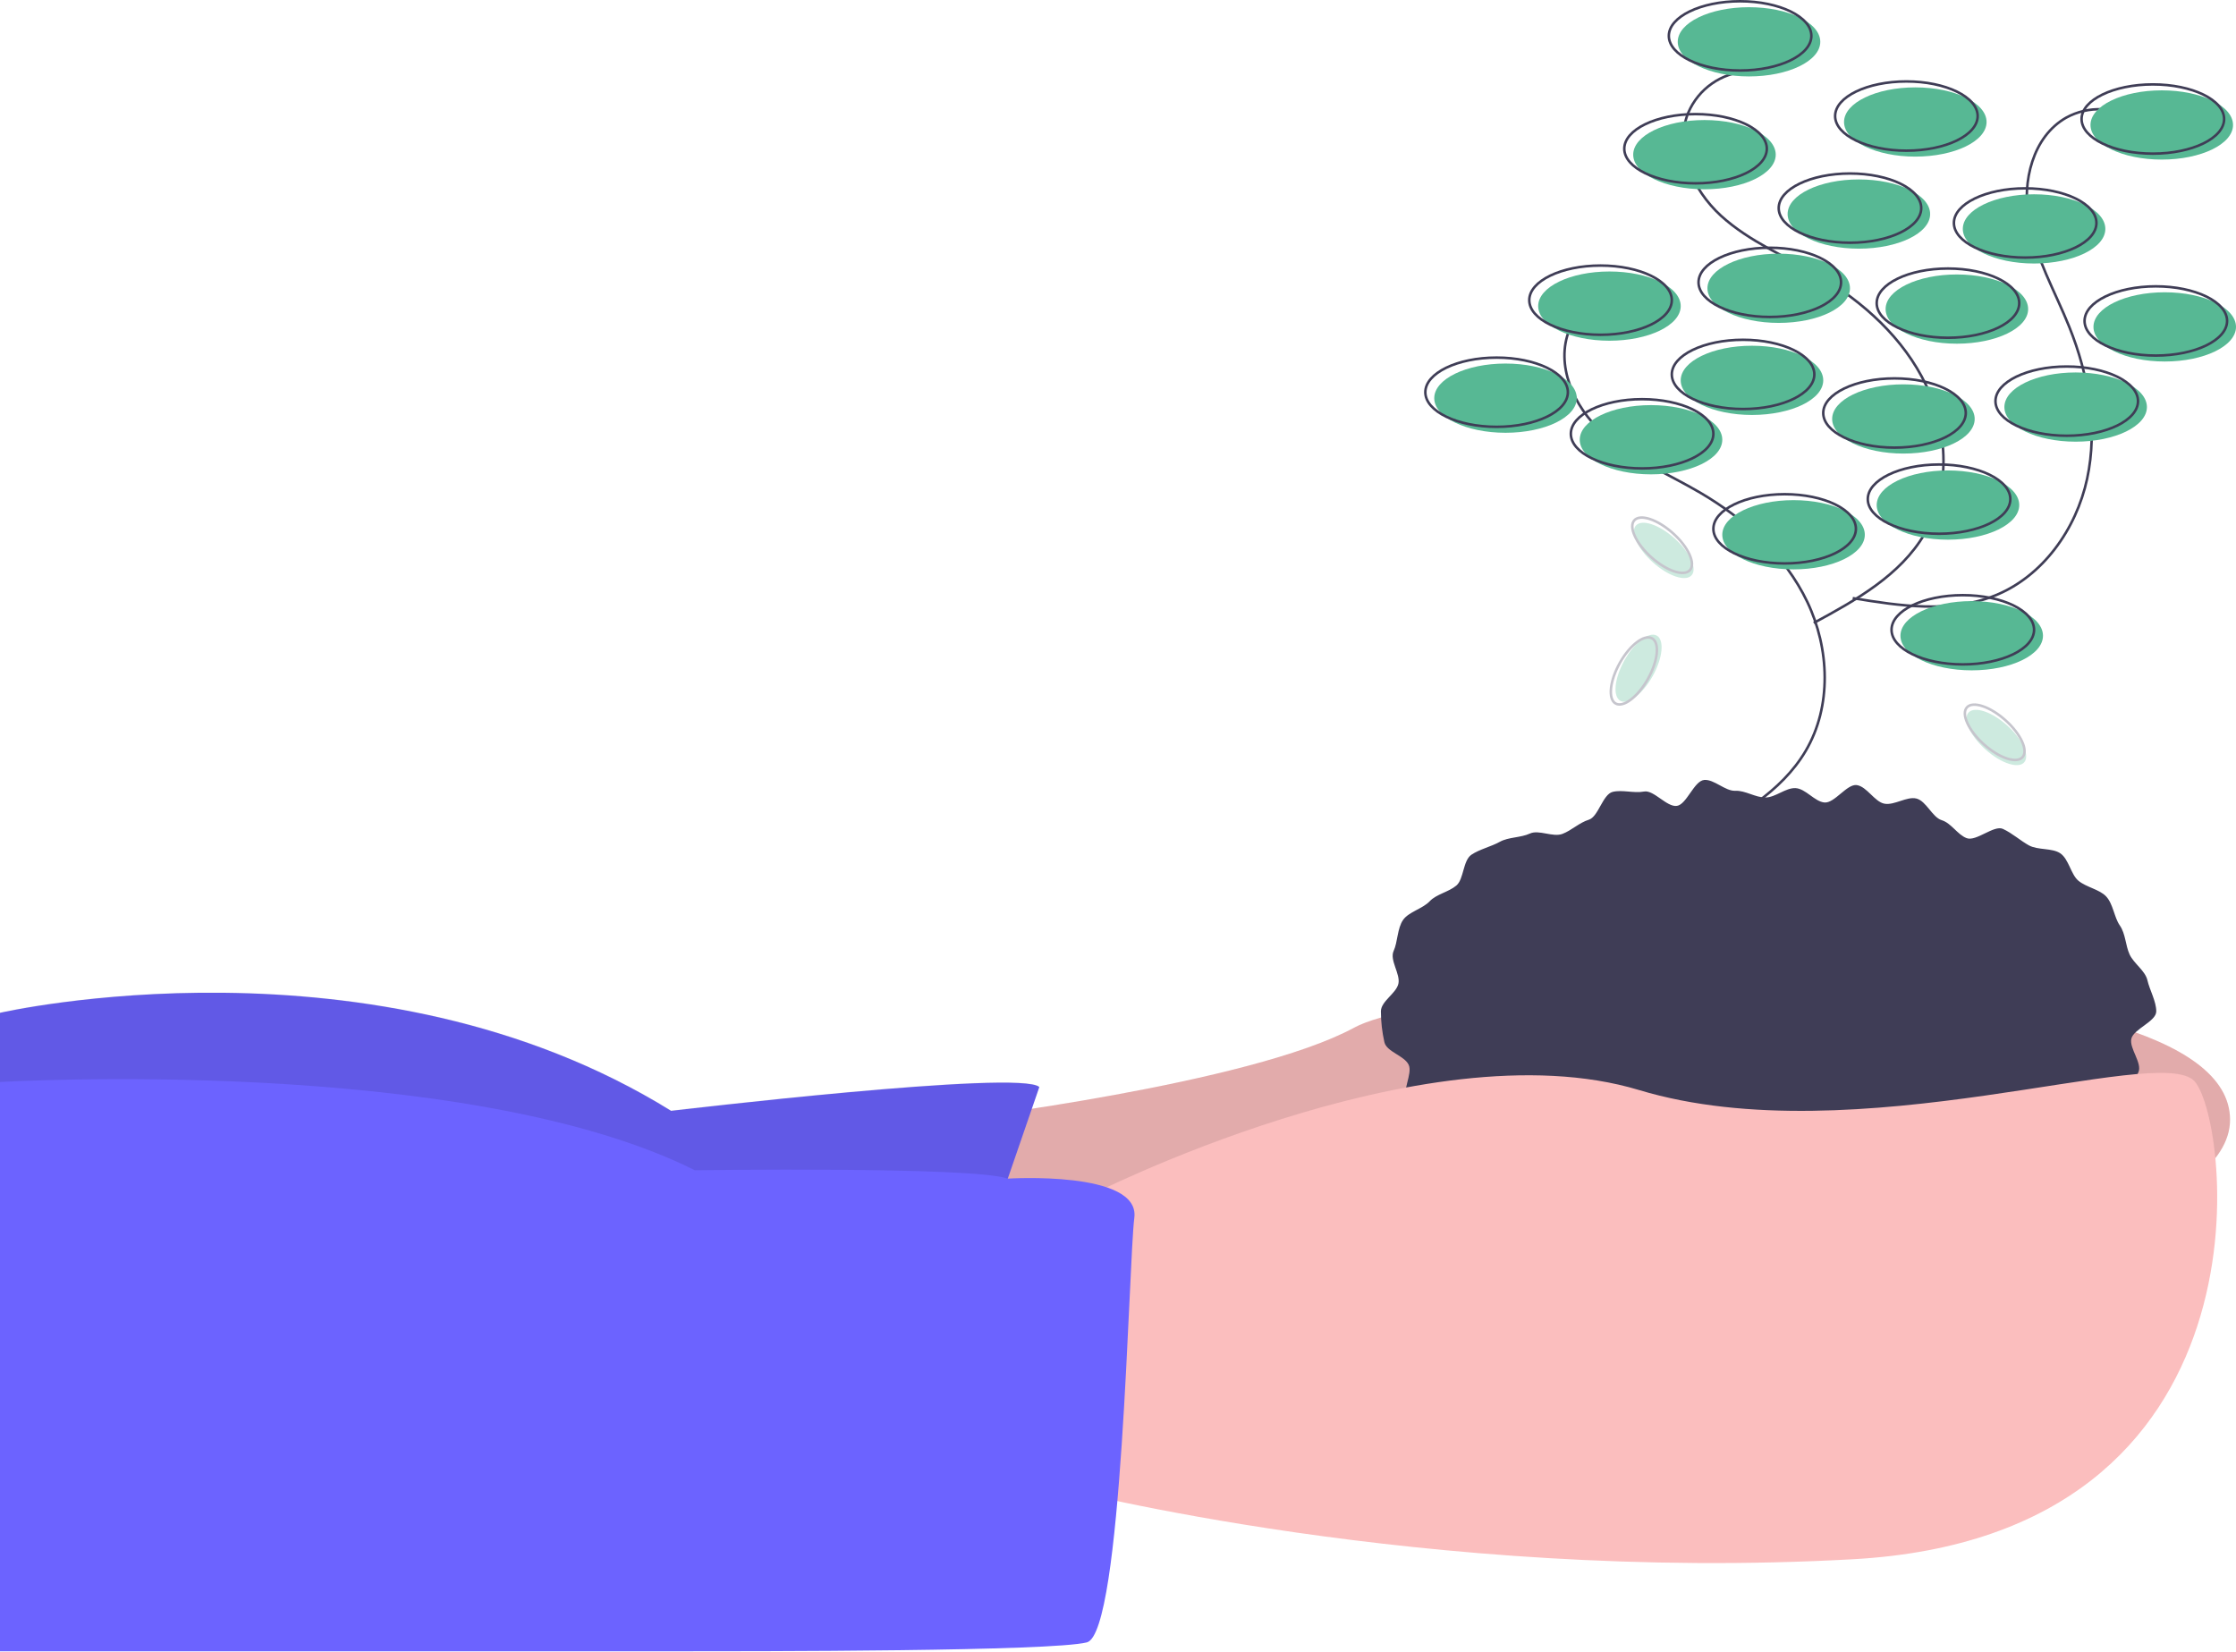
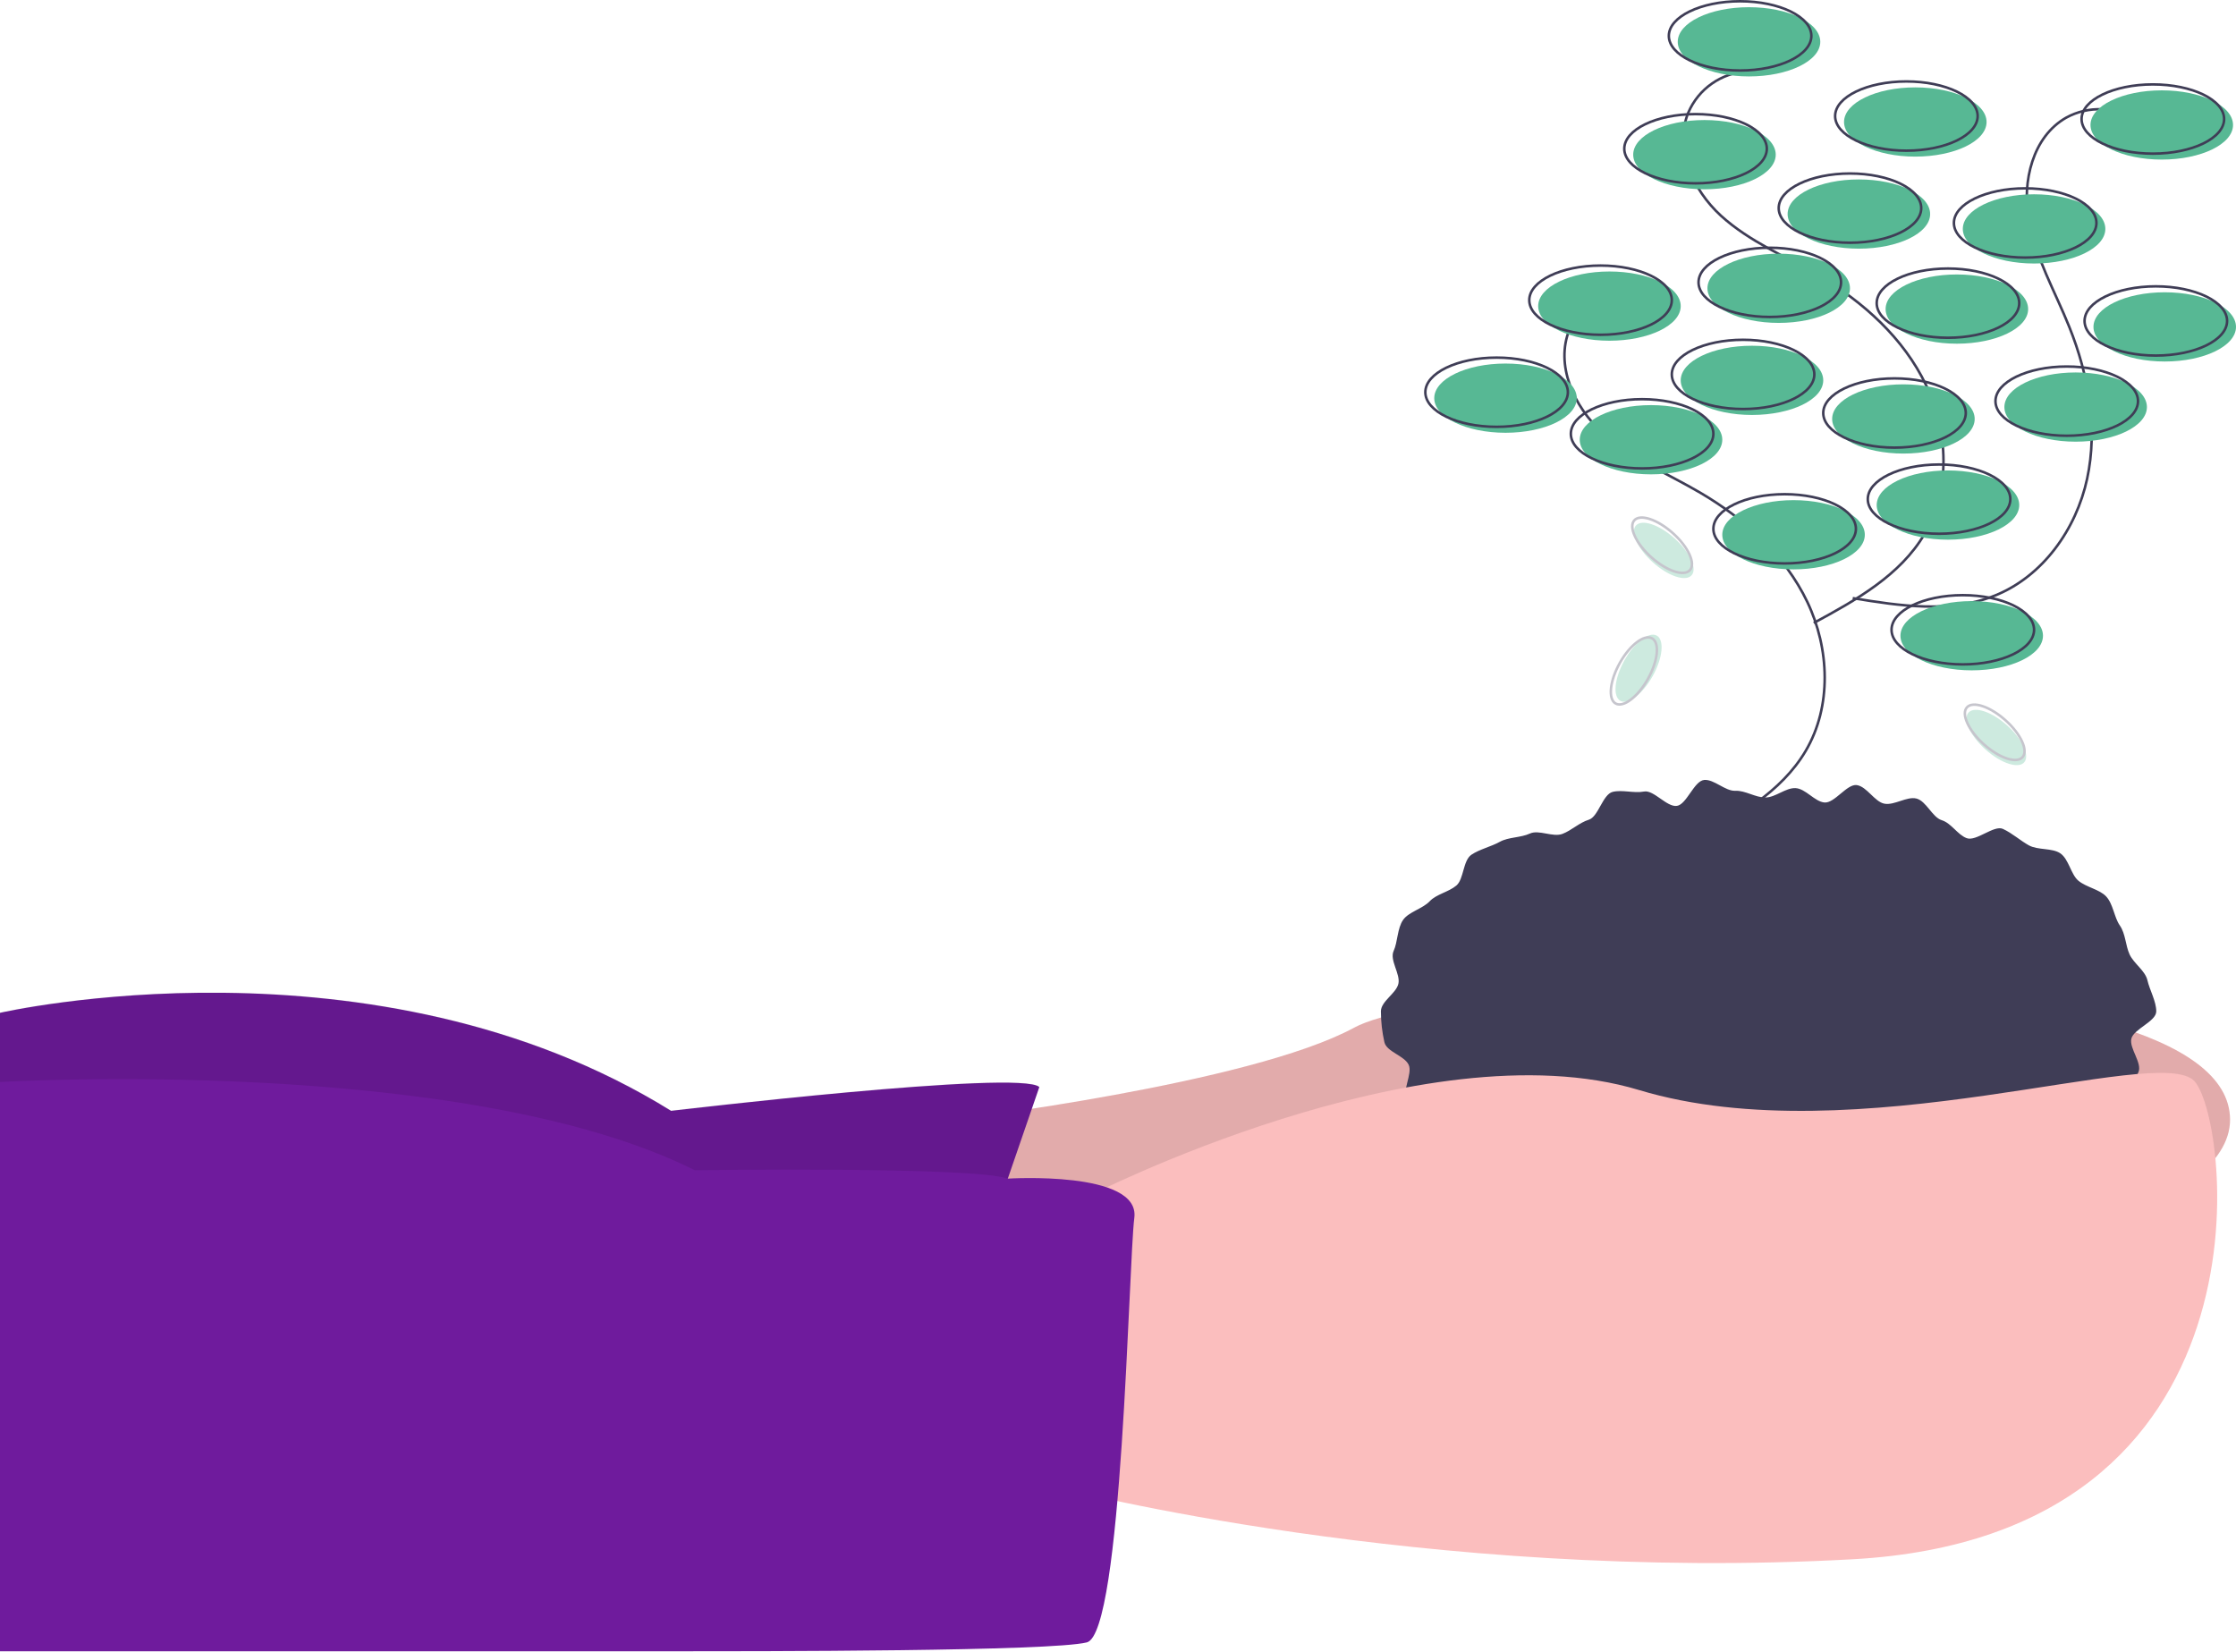
<svg xmlns="http://www.w3.org/2000/svg" id="abc544d7-1a04-40cc-926f-7ea71d989639" data-name="Layer 1" width="886" height="654.301" viewBox="0 0 886 654.301">
  <path d="M534.697,566.284s117.663-14.12,158.845-36.475,347.105-32.946,347.105,36.475S688.835,666.298,688.835,666.298L504.105,655.708Z" transform="translate(-157 -122.5995)" fill="#fbbebe" />
  <path d="M534.697,566.284s117.663-14.12,158.845-36.475,347.105-32.946,347.105,36.475S688.835,666.298,688.835,666.298L504.105,655.708Z" transform="translate(-157 -122.5995)" opacity="0.1" />
-   <path d="M568.819,553.341l-24.709,71.774L157,629.822V523.926s148.255-34.122,265.918,38.829C422.918,562.754,561.76,546.282,568.819,553.341Z" transform="translate(-157 -122.5995)" fill="#6c63ff" />
+   <path d="M568.819,553.341l-24.709,71.774L157,629.822V523.926s148.255-34.122,265.918,38.829C422.918,562.754,561.76,546.282,568.819,553.341Z" transform="translate(-157 -122.5995)" fill="#6f1b9d" />
  <path d="M568.819,553.226,544.11,625,157,629.707V523.81s148.255-34.122,265.918,38.829C422.918,562.639,561.76,546.166,568.819,553.226Z" transform="translate(-157 -122.5995)" opacity="0.1" />
  <path d="M1011.404,523.337c0,4.01-8.993,6.987-9.877,10.856-.877,3.837,4.466,9.672,2.775,13.336a72.563,72.563,0,0,1-6.172,10.733c-2.215,3.171-9.057,2.708-11.862,5.682a94.319,94.319,0,0,1-8.712,7.576c-2.977,2.476-7.01,2.995-10.395,5.274-3.219,2.167-2.829,10.116-6.389,12.089-3.402,1.886-8.61.369-12.3,2.064-3.542,1.627-5.41,7.511-9.197,8.95-3.652,1.388-8.173.79-12.034,1.992-3.737,1.163-7.918.974-11.834,1.954-3.803.951-6.707,6.651-10.662,7.419-3.854.749-8.371-1.248-12.356-.681-3.892.554-8.418-4.372-12.421-3.999-3.918.365-7.611,2.645-11.624,2.829-3.935.181-7.825,1.914-11.839,1.914-4.013,0-8.155,3.765-12.089,3.585-4.013-.184-7.646-5.891-11.564-6.256-4.004-.373-8.779,5.589-12.671,5.035-3.985-.567-7.141-6.402-10.995-7.151-3.957-.769-9.067,3.402-12.87,2.451-3.916-.979-6.241-7.768-9.978-8.931-3.861-1.202-8.647.426-12.299-.962-3.788-1.439-8.402-1.208-11.944-2.835-3.69-1.695-6.339-5.706-9.742-7.591-3.56-1.973-5.202-6.867-8.421-9.035-3.385-2.279-8.543-1.988-11.52-4.464-3.143-2.614-9.032-2.75-11.684-5.563-2.805-2.974-3.94-7.969-6.155-11.141-2.333-3.34,2.245-10.403.617-13.933-1.69-3.664-8.756-5.152-9.632-8.989a56.435,56.435,0,0,1-1.384-12.207c0-4.01,6.043-7.075,6.927-10.943.877-3.837-3.571-9.348-1.88-13.012,1.629-3.531,1.421-8.959,3.754-12.3,2.215-3.171,7.742-4.415,10.548-7.389,2.652-2.812,7.4-3.596,10.543-6.21,2.977-2.476,2.598-9.942,5.983-12.221,3.219-2.167,7.712-3.156,11.273-5.129,3.402-1.886,8.217-1.568,11.907-3.263,3.542-1.627,9.091,1.579,12.877.14,3.652-1.388,6.614-4.421,10.476-5.623,3.737-1.163,5.493-10.035,9.409-11.014,3.803-.951,8.481.628,12.437-.141,3.854-.749,9.04,6.251,13.025,5.684,3.892-.554,6.802-9.898,10.806-10.27,3.918-.365,8.337,4.475,12.349,4.29,3.935-.181,7.886,2.655,11.9,2.655,4.013,0,8.012-3.892,11.946-3.711,4.013.184,7.551,5.327,11.469,5.692,4.004.373,8.919-7.45,12.811-6.896,3.985.567,7.064,6.614,10.918,7.363,3.957.769,8.912-2.986,12.716-2.034,3.916.979,6.273,7.407,10.01,8.57,3.861,1.202,6.24,5.736,9.892,7.124,3.788,1.439,10.823-5.294,14.366-3.667,3.69,1.695,6.878,4.628,10.28,6.514,3.56,1.973,9.22.981,12.439,3.148,3.385,2.279,4.218,8.398,7.195,10.874,3.143,2.614,8.327,3.401,10.98,6.213,2.805,2.974,3.195,8.304,5.41,11.476,2.333,3.34,2.26,7.969,3.888,11.499,1.69,3.664,6.202,6.435,7.078,10.271C1008.786,514.895,1011.404,519.328,1011.404,523.337Z" transform="translate(-157 -122.5995)" fill="#3f3d56" />
  <path d="M587.645,596.877S720.604,528.632,806.498,554.518s205.91-18.826,220.029-3.53,34.122,180.024-135.312,189.437-314.159-28.239-314.159-28.239Z" transform="translate(-157 -122.5995)" fill="#fbbebe" />
-   <path d="M556.334,589.609S608.825,586.287,606.471,605.113s-4.707,164.728-18.826,168.258-125.899,3.53-171.788,3.53H157V551.326s183.554-10.928,275.331,34.961C432.331,586.287,542.672,584.694,556.334,589.609Z" transform="translate(-157 -122.5995)" fill="#6c63ff" />
+   <path d="M556.334,589.609S608.825,586.287,606.471,605.113s-4.707,164.728-18.826,168.258-125.899,3.53-171.788,3.53H157V551.326s183.554-10.928,275.331,34.961C432.331,586.287,542.672,584.694,556.334,589.609Z" transform="translate(-157 -122.5995)" fill="#6f1b9d" />
  <path d="M802.239,236.779a27.041,27.041,0,0,0-23.309,16.297c-5.828,14.089,1.676,30.638,12.942,40.912s25.737,16.146,38.886,23.865c17.661,10.368,33.53,24.76,42.367,43.234s9.776,41.359-.611,59.008c-9.641,16.381-27.171,26.186-43.891,35.228" transform="translate(-157 -122.5995)" fill="none" stroke="#3f3d56" stroke-miterlimit="10" />
  <path d="M849.304,150.885a27.041,27.041,0,0,0-23.309,16.297c-5.828,14.089,1.676,30.638,12.942,40.912s25.737,16.146,38.886,23.865c17.661,10.368,33.53,24.76,42.367,43.234s9.776,41.359-.611,59.008c-9.641,16.381-27.171,26.186-43.891,35.228" transform="translate(-157 -122.5995)" fill="none" stroke="#3f3d56" stroke-miterlimit="10" />
  <path d="M1004.051,170.64a27.041,27.041,0,0,0-28.408-1.382c-13.233,7.572-17.431,25.252-14.812,40.272s10.467,28.523,16.138,42.675c7.618,19.009,11.356,40.104,7.034,60.122s-17.588,38.688-36.606,46.285c-17.652,7.051-37.515,4.072-56.271.987" transform="translate(-157 -122.5995)" fill="none" stroke="#3f3d56" stroke-miterlimit="10" />
  <ellipse cx="710.683" cy="211.889" rx="28.239" ry="13.716" fill="#57b894" />
  <ellipse cx="707.153" cy="209.536" rx="28.239" ry="13.716" fill="none" stroke="#3f3d56" stroke-miterlimit="10" />
  <ellipse cx="771.867" cy="200.123" rx="28.239" ry="13.716" fill="#57b894" />
  <ellipse cx="768.337" cy="197.77" rx="28.239" ry="13.716" fill="none" stroke="#3f3d56" stroke-miterlimit="10" />
  <ellipse cx="781.28" cy="251.895" rx="28.239" ry="13.716" fill="#57b894" />
  <ellipse cx="777.75" cy="249.541" rx="28.239" ry="13.716" fill="none" stroke="#3f3d56" stroke-miterlimit="10" />
  <ellipse cx="775.397" cy="122.466" rx="28.239" ry="13.716" fill="#57b894" />
  <ellipse cx="771.867" cy="120.113" rx="28.239" ry="13.716" fill="none" stroke="#3f3d56" stroke-miterlimit="10" />
  <ellipse cx="704.799" cy="114.229" rx="28.239" ry="13.716" fill="#57b894" />
  <ellipse cx="701.27" cy="111.876" rx="28.239" ry="13.716" fill="none" stroke="#3f3d56" stroke-miterlimit="10" />
  <ellipse cx="736.568" cy="84.814" rx="28.239" ry="13.716" fill="#57b894" />
  <ellipse cx="733.039" cy="82.46" rx="28.239" ry="13.716" fill="none" stroke="#3f3d56" stroke-miterlimit="10" />
  <ellipse cx="805.989" cy="90.697" rx="28.239" ry="13.716" fill="#57b894" />
  <ellipse cx="802.46" cy="88.344" rx="28.239" ry="13.716" fill="none" stroke="#3f3d56" stroke-miterlimit="10" />
  <ellipse cx="857.761" cy="129.526" rx="28.239" ry="13.716" fill="#57b894" />
  <ellipse cx="854.231" cy="127.172" rx="28.239" ry="13.716" fill="none" stroke="#3f3d56" stroke-miterlimit="10" />
  <ellipse cx="675.384" cy="61.281" rx="28.239" ry="13.716" fill="#57b894" />
  <ellipse cx="671.854" cy="58.928" rx="28.239" ry="13.716" fill="none" stroke="#3f3d56" stroke-miterlimit="10" />
  <ellipse cx="693.033" cy="16.569" rx="28.239" ry="13.716" fill="#57b894" />
  <ellipse cx="689.503" cy="14.216" rx="28.239" ry="13.716" fill="none" stroke="#3f3d56" stroke-miterlimit="10" />
  <ellipse cx="856.584" cy="49.515" rx="28.239" ry="13.716" fill="#57b894" />
  <ellipse cx="853.054" cy="47.162" rx="28.239" ry="13.716" fill="none" stroke="#3f3d56" stroke-miterlimit="10" />
  <ellipse cx="596.55" cy="157.765" rx="28.239" ry="13.716" fill="#57b894" />
  <ellipse cx="593.02" cy="155.411" rx="28.239" ry="13.716" fill="none" stroke="#3f3d56" stroke-miterlimit="10" />
  <ellipse cx="694.21" cy="150.705" rx="28.239" ry="13.716" fill="#57b894" />
  <ellipse cx="690.68" cy="148.352" rx="28.239" ry="13.716" fill="none" stroke="#3f3d56" stroke-miterlimit="10" />
  <ellipse cx="822.462" cy="161.294" rx="28.239" ry="13.716" fill="#57b894" />
  <ellipse cx="818.932" cy="158.941" rx="28.239" ry="13.716" fill="none" stroke="#3f3d56" stroke-miterlimit="10" />
  <ellipse cx="754.218" cy="166.001" rx="28.239" ry="13.716" fill="#57b894" />
  <ellipse cx="750.688" cy="163.648" rx="28.239" ry="13.716" fill="none" stroke="#3f3d56" stroke-miterlimit="10" />
  <ellipse cx="758.924" cy="48.338" rx="28.239" ry="13.716" fill="#57b894" />
  <ellipse cx="755.394" cy="45.985" rx="28.239" ry="13.716" fill="none" stroke="#3f3d56" stroke-miterlimit="10" />
  <ellipse cx="637.732" cy="121.289" rx="28.239" ry="13.716" fill="#57b894" />
  <ellipse cx="634.202" cy="118.936" rx="28.239" ry="13.716" fill="none" stroke="#3f3d56" stroke-miterlimit="10" />
  <ellipse cx="654.205" cy="174.237" rx="28.239" ry="13.716" fill="#57b894" />
  <ellipse cx="650.675" cy="171.884" rx="28.239" ry="13.716" fill="none" stroke="#3f3d56" stroke-miterlimit="10" />
  <g opacity="0.3">
    <ellipse cx="806.269" cy="387.365" rx="14.794" ry="6.407" transform="translate(-82.2221 779.5881) rotate(-60.79941)" fill="#57b894" />
    <ellipse cx="804.407" cy="388.443" rx="14.794" ry="6.407" transform="translate(-84.11655 778.515) rotate(-60.79941)" fill="none" stroke="#3f3d56" stroke-miterlimit="10" />
  </g>
  <g opacity="0.3">
    <ellipse cx="948.032" cy="414.816" rx="6.407" ry="14.794" transform="translate(-150.3063 722.0064) rotate(-48.17218)" fill="#57b894" />
    <ellipse cx="947.387" cy="412.764" rx="6.407" ry="14.794" transform="translate(-148.9918 720.8422) rotate(-48.17218)" fill="none" stroke="#3f3d56" stroke-miterlimit="10" />
  </g>
  <g opacity="0.3">
    <ellipse cx="816.25" cy="340.689" rx="6.407" ry="14.794" transform="translate(-138.9674 599.1163) rotate(-48.17218)" fill="#57b894" />
    <ellipse cx="815.605" cy="338.636" rx="6.407" ry="14.794" transform="translate(-137.6529 597.9521) rotate(-48.17218)" fill="none" stroke="#3f3d56" stroke-miterlimit="10" />
  </g>
</svg>
